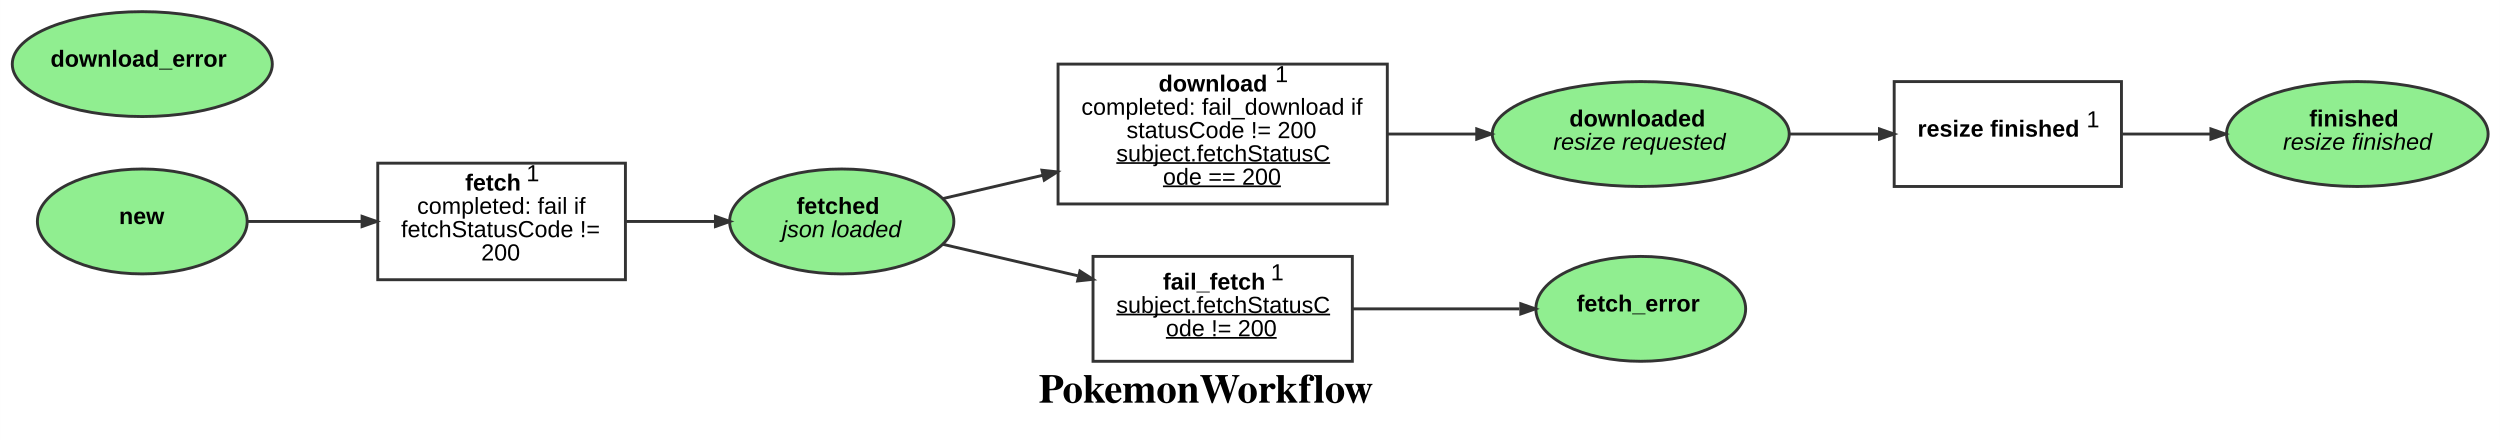
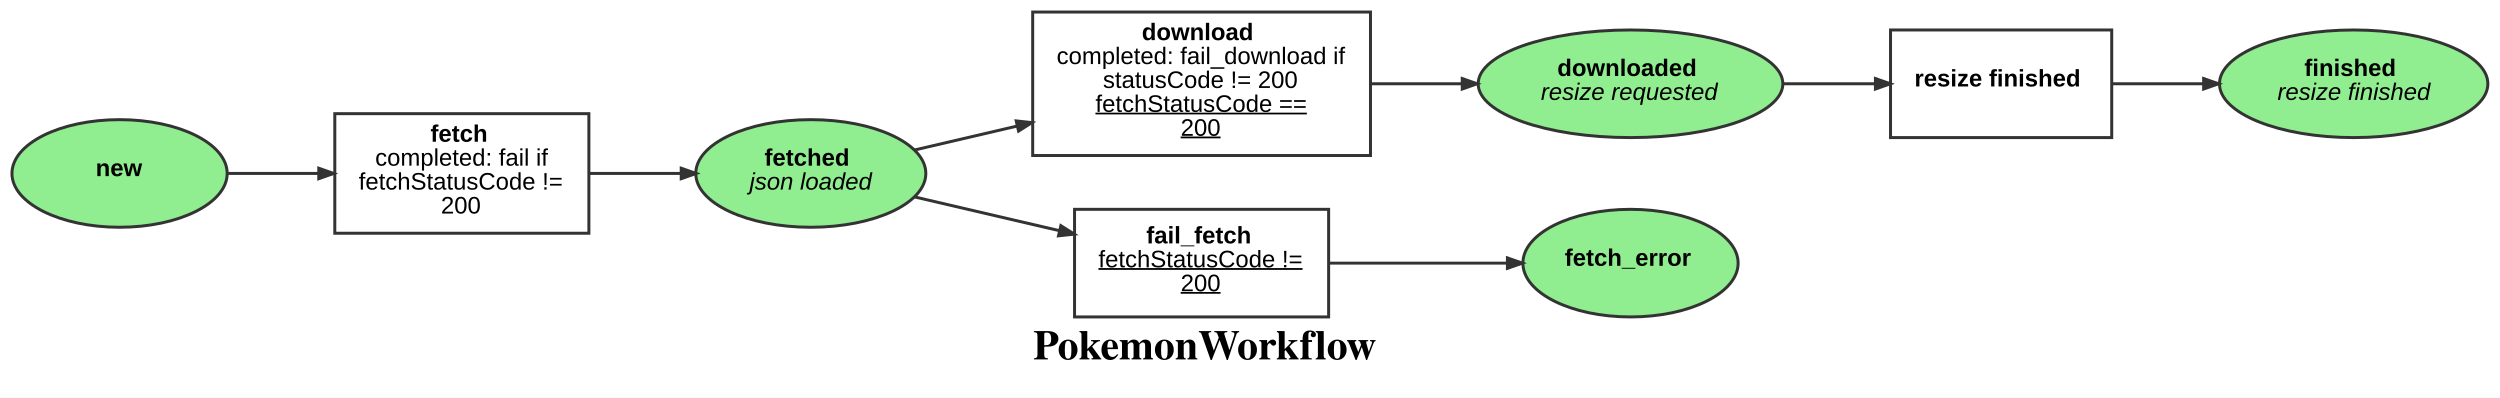
- <svg xmlns="http://www.w3.org/2000/svg" width="858pt" height="151pt" viewBox="0.00 0.00 857.95 151.00">
-   <g id="graph0" class="graph" transform="scale(1 1) rotate(0) translate(4 147)">
-     <polygon fill="white" stroke="transparent" points="-4,4 -4,-147 853.95,-147 853.95,4 -4,4" />
-     <text text-anchor="start" x="352.48" y="-8.8" font-family="Times,serif" font-weight="bold" font-size="14.00">PokemonWorkflow</text>
+ <svg xmlns="http://www.w3.org/2000/svg" width="836pt" height="133pt" viewBox="0.00 0.00 836.33 133.00">
+   <g id="graph0" class="graph" transform="scale(1 1) rotate(0) translate(4 129)">
+     <polygon fill="white" stroke="transparent" points="-4,4 -4,-129 832.33,-129 832.33,4 -4,4" />
+     <text text-anchor="start" x="341.66" y="-8.8" font-family="Times,serif" font-weight="bold" font-size="14.00">PokemonWorkflow</text>
    <g id="node1" class="node">
-       <ellipse fill="lightgreen" stroke="#333333" cx="44.81" cy="-71" rx="36" ry="18" />
-       <text text-anchor="start" x="36.81" y="-70.1" font-family="Arial" font-weight="bold" font-size="8.00">new</text>
+       <ellipse fill="lightgreen" stroke="#333333" cx="36" cy="-71" rx="36" ry="18" />
+       <text text-anchor="start" x="28" y="-70.1" font-family="Arial" font-weight="bold" font-size="8.00">new</text>
+     </g>
+     <g id="node6" class="node">
+       <polygon fill="none" stroke="#333333" points="193,-91 108,-91 108,-51 193,-51 193,-91" />
+       <text text-anchor="start" x="140" y="-81.6" font-family="Arial" font-weight="bold" font-size="8.00">fetch</text>
+       <text text-anchor="start" x="121.5" y="-73.6" font-family="Arial" font-size="8.00">completed: fail if</text>
+       <text text-anchor="start" x="116" y="-65.6" font-family="Arial" font-size="8.00">fetchStatusCode !=</text>
+       <text text-anchor="start" x="143.5" y="-57.6" font-family="Arial" font-size="8.00">200</text>
+     </g>
+     <g id="edge1" class="edge">
+       <path fill="none" stroke="#333333" d="M72.29,-71C81.84,-71 92.32,-71 102.41,-71" />
+       <polygon fill="#333333" stroke="#333333" points="102.64,-72.75 107.64,-71 102.64,-69.25 102.64,-72.75" />
+     </g>
+     <g id="node2" class="node">
+       <ellipse fill="lightgreen" stroke="#333333" cx="267.24" cy="-71" rx="38.48" ry="18" />
+       <text text-anchor="start" x="251.74" y="-73.6" font-family="Arial" font-weight="bold" font-size="8.00">fetched</text>
+       <text text-anchor="start" x="246.74" y="-65.6" font-family="Arial" font-style="italic" font-size="8.00">json loaded</text>
    </g>
    <g id="node7" class="node">
-       <polygon fill="none" stroke="#333333" points="210.62,-91 125.62,-91 125.62,-51 210.62,-51 210.62,-91" />
-       <text text-anchor="start" x="155.62" y="-81.6" font-family="Arial" font-weight="bold" font-size="8.00">fetch</text>
-       <text text-anchor="start" x="176.62" y="-81.6" font-family="Arial" baseline-shift="super" font-size="8.00">1</text>
-       <text text-anchor="start" x="139.12" y="-73.6" font-family="Arial" font-size="8.00">completed: fail if</text>
-       <text text-anchor="start" x="133.62" y="-65.6" font-family="Arial" font-size="8.00">fetchStatusCode !=</text>
-       <text text-anchor="start" x="161.12" y="-57.6" font-family="Arial" font-size="8.00">200</text>
+       <polygon fill="none" stroke="#333333" points="454.47,-125 341.47,-125 341.47,-77 454.47,-77 454.47,-125" />
+       <text text-anchor="start" x="377.97" y="-115.6" font-family="Arial" font-weight="bold" font-size="8.00">download</text>
+       <text text-anchor="start" x="349.47" y="-107.6" font-family="Arial" font-size="8.00">completed: fail_download if</text>
+       <text text-anchor="start" x="364.97" y="-99.6" font-family="Arial" font-size="8.00">statusCode != 200</text>
+       <text text-anchor="start" x="362.47" y="-91.6" font-family="Arial" text-decoration="underline" font-size="8.00">fetchStatusCode ==</text>
+       <text text-anchor="start" x="390.97" y="-83.6" font-family="Arial" text-decoration="underline" font-size="8.00">200</text>
    </g>
-     <g id="edge1" class="edge">
-       <path fill="none" stroke="#333333" d="M80.9,-71C93.13,-71 107.06,-71 120.1,-71" />
-       <polygon fill="#333333" stroke="#333333" points="120.24,-72.75 125.24,-71 120.24,-69.25 120.24,-72.75" />
-     </g>
-     <g id="node2" class="node">
-       <ellipse fill="lightgreen" stroke="#333333" cx="284.86" cy="-71" rx="38.48" ry="18" />
-       <text text-anchor="start" x="269.36" y="-73.6" font-family="Arial" font-weight="bold" font-size="8.00">fetched</text>
-       <text text-anchor="start" x="264.36" y="-65.6" font-family="Arial" font-style="italic" font-size="8.00">json loaded</text>
+     <g id="edge3" class="edge">
+       <path fill="none" stroke="#333333" d="M301.72,-78.8C312.29,-81.26 324.3,-84.06 336.15,-86.83" />
+       <polygon fill="#333333" stroke="#333333" points="335.95,-88.58 341.22,-88.01 336.74,-85.17 335.95,-88.58" />
    </g>
    <g id="node8" class="node">
-       <polygon fill="none" stroke="#333333" points="472.1,-125 359.1,-125 359.1,-77 472.1,-77 472.1,-125" />
-       <text text-anchor="start" x="393.6" y="-115.6" font-family="Arial" font-weight="bold" font-size="8.00">download</text>
-       <text text-anchor="start" x="433.6" y="-115.6" font-family="Arial" baseline-shift="super" font-size="8.00">1</text>
-       <text text-anchor="start" x="367.1" y="-107.6" font-family="Arial" font-size="8.00">completed: fail_download if</text>
-       <text text-anchor="start" x="382.6" y="-99.6" font-family="Arial" font-size="8.00">statusCode != 200</text>
-       <text text-anchor="start" x="379.1" y="-91.6" font-family="Arial" text-decoration="underline" font-size="8.00">subject.fetchStatusC</text>
-       <text text-anchor="start" x="395.1" y="-83.6" font-family="Arial" text-decoration="underline" font-size="8.00">ode == 200</text>
+       <polygon fill="none" stroke="#333333" points="440.47,-59 355.47,-59 355.47,-23 440.47,-23 440.47,-59" />
+       <text text-anchor="start" x="379.47" y="-47.6" font-family="Arial" font-weight="bold" font-size="8.00">fail_fetch</text>
+       <text text-anchor="start" x="363.47" y="-39.6" font-family="Arial" text-decoration="underline" font-size="8.00">fetchStatusCode !=</text>
+       <text text-anchor="start" x="390.97" y="-31.6" font-family="Arial" text-decoration="underline" font-size="8.00">200</text>
    </g>
-     <g id="edge3" class="edge">
-       <path fill="none" stroke="#333333" d="M319.35,-78.8C329.91,-81.26 341.92,-84.06 353.77,-86.83" />
-       <polygon fill="#333333" stroke="#333333" points="353.57,-88.58 358.84,-88.01 354.37,-85.17 353.57,-88.58" />
+     <g id="edge5" class="edge">
+       <path fill="none" stroke="#333333" d="M301.72,-63.2C316.58,-59.73 334.31,-55.6 350.42,-51.85" />
+       <polygon fill="#333333" stroke="#333333" points="350.89,-53.54 355.36,-50.7 350.1,-50.13 350.89,-53.54" />
+     </g>
+     <g id="node3" class="node">
+       <ellipse fill="lightgreen" stroke="#333333" cx="541.46" cy="-101" rx="50.96" ry="18" />
+       <text text-anchor="start" x="516.96" y="-103.6" font-family="Arial" font-weight="bold" font-size="8.00">downloaded</text>
+       <text text-anchor="start" x="511.46" y="-95.6" font-family="Arial" font-style="italic" font-size="8.00">resize requested</text>
    </g>
    <g id="node9" class="node">
-       <polygon fill="none" stroke="#333333" points="460.1,-59 371.1,-59 371.1,-23 460.1,-23 460.1,-59" />
-       <text text-anchor="start" x="395.1" y="-47.6" font-family="Arial" font-weight="bold" font-size="8.00">fail_fetch</text>
-       <text text-anchor="start" x="432.1" y="-47.6" font-family="Arial" baseline-shift="super" font-size="8.00">1</text>
-       <text text-anchor="start" x="379.1" y="-39.6" font-family="Arial" text-decoration="underline" font-size="8.00">subject.fetchStatusC</text>
-       <text text-anchor="start" x="396.1" y="-31.6" font-family="Arial" text-decoration="underline" font-size="8.00">ode != 200</text>
-     </g>
-     <g id="edge5" class="edge">
-       <path fill="none" stroke="#333333" d="M319.35,-63.2C333.54,-59.89 350.35,-55.97 365.87,-52.35" />
-       <polygon fill="#333333" stroke="#333333" points="366.61,-53.98 371.08,-51.14 365.81,-50.57 366.61,-53.98" />
-     </g>
-     <g id="node3" class="node">
-       <ellipse fill="lightgreen" stroke="#333333" cx="559.08" cy="-101" rx="50.96" ry="18" />
-       <text text-anchor="start" x="534.58" y="-103.6" font-family="Arial" font-weight="bold" font-size="8.00">downloaded</text>
-       <text text-anchor="start" x="529.08" y="-95.6" font-family="Arial" font-style="italic" font-size="8.00">resize requested</text>
-     </g>
-     <g id="node10" class="node">
-       <polygon fill="none" stroke="#333333" points="724.06,-119 646.06,-119 646.06,-83 724.06,-83 724.06,-119" />
-       <text text-anchor="start" x="654.06" y="-100.1" font-family="Arial" font-weight="bold" font-size="8.00">resize finished</text>
-       <text text-anchor="start" x="712.06" y="-100.1" font-family="Arial" baseline-shift="super" font-size="8.00">1</text>
+       <polygon fill="none" stroke="#333333" points="702.44,-119 628.44,-119 628.44,-83 702.44,-83 702.44,-119" />
+       <text text-anchor="start" x="636.44" y="-100.1" font-family="Arial" font-weight="bold" font-size="8.00">resize finished</text>
    </g>
    <g id="edge7" class="edge">
-       <path fill="none" stroke="#333333" d="M610.15,-101C620.34,-101 630.97,-101 640.89,-101" />
-       <polygon fill="#333333" stroke="#333333" points="641.01,-102.75 646.01,-101 641.01,-99.25 641.01,-102.75" />
+       <path fill="none" stroke="#333333" d="M592.78,-101C602.95,-101 613.53,-101 623.34,-101" />
+       <polygon fill="#333333" stroke="#333333" points="623.39,-102.75 628.39,-101 623.39,-99.25 623.39,-102.75" />
    </g>
    <g id="node4" class="node">
-       <ellipse fill="lightgreen" stroke="#333333" cx="805.01" cy="-101" rx="44.89" ry="18" />
-       <text text-anchor="start" x="788.51" y="-103.6" font-family="Arial" font-weight="bold" font-size="8.00">finished</text>
-       <text text-anchor="start" x="779.51" y="-95.6" font-family="Arial" font-style="italic" font-size="8.00">resize finished</text>
+       <ellipse fill="lightgreen" stroke="#333333" cx="783.38" cy="-101" rx="44.89" ry="18" />
+       <text text-anchor="start" x="766.88" y="-103.6" font-family="Arial" font-weight="bold" font-size="8.00">finished</text>
+       <text text-anchor="start" x="757.88" y="-95.6" font-family="Arial" font-style="italic" font-size="8.00">resize finished</text>
    </g>
    <g id="node5" class="node">
-       <ellipse fill="lightgreen" stroke="#333333" cx="559.08" cy="-41" rx="36" ry="18" />
-       <text text-anchor="start" x="537.08" y="-40.1" font-family="Arial" font-weight="bold" font-size="8.00">fetch_error</text>
-     </g>
-     <g id="node6" class="node">
-       <ellipse fill="lightgreen" stroke="#333333" cx="44.81" cy="-125" rx="44.62" ry="18" />
-       <text text-anchor="start" x="13.31" y="-124.1" font-family="Arial" font-weight="bold" font-size="8.00">download_error</text>
+       <ellipse fill="lightgreen" stroke="#333333" cx="541.46" cy="-41" rx="36" ry="18" />
+       <text text-anchor="start" x="519.46" y="-40.1" font-family="Arial" font-weight="bold" font-size="8.00">fetch_error</text>
    </g>
    <g id="edge2" class="edge">
-       <path fill="none" stroke="#333333" d="M210.87,-71C220.8,-71 231.41,-71 241.37,-71" />
-       <polygon fill="#333333" stroke="#333333" points="241.51,-72.75 246.51,-71 241.51,-69.25 241.51,-72.75" />
+       <path fill="none" stroke="#333333" d="M193.25,-71C203.18,-71 213.78,-71 223.75,-71" />
+       <polygon fill="#333333" stroke="#333333" points="223.89,-72.75 228.89,-71 223.89,-69.25 223.89,-72.75" />
    </g>
    <g id="edge4" class="edge">
-       <path fill="none" stroke="#333333" d="M472.11,-101C482.13,-101 492.58,-101 502.6,-101" />
-       <polygon fill="#333333" stroke="#333333" points="502.79,-102.75 507.79,-101 502.79,-99.25 502.79,-102.75" />
+       <path fill="none" stroke="#333333" d="M454.49,-101C464.51,-101 474.95,-101 484.97,-101" />
+       <polygon fill="#333333" stroke="#333333" points="485.17,-102.75 490.17,-101 485.17,-99.25 485.17,-102.75" />
    </g>
    <g id="edge6" class="edge">
-       <path fill="none" stroke="#333333" d="M460.2,-41C478.45,-41 499.54,-41 517.45,-41" />
-       <polygon fill="#333333" stroke="#333333" points="517.91,-42.75 522.91,-41 517.91,-39.25 517.91,-42.75" />
+       <path fill="none" stroke="#333333" d="M440.66,-41C459.43,-41 481.51,-41 500.13,-41" />
+       <polygon fill="#333333" stroke="#333333" points="500.28,-42.75 505.28,-41 500.28,-39.25 500.28,-42.75" />
    </g>
    <g id="edge8" class="edge">
-       <path fill="none" stroke="#333333" d="M724.35,-101C733.98,-101 744.44,-101 754.52,-101" />
-       <polygon fill="#333333" stroke="#333333" points="754.76,-102.75 759.76,-101 754.76,-99.25 754.76,-102.75" />
+       <path fill="none" stroke="#333333" d="M702.49,-101C712.2,-101 722.87,-101 733.17,-101" />
+       <polygon fill="#333333" stroke="#333333" points="733.19,-102.75 738.19,-101 733.19,-99.25 733.19,-102.75" />
    </g>
  </g>
</svg>
